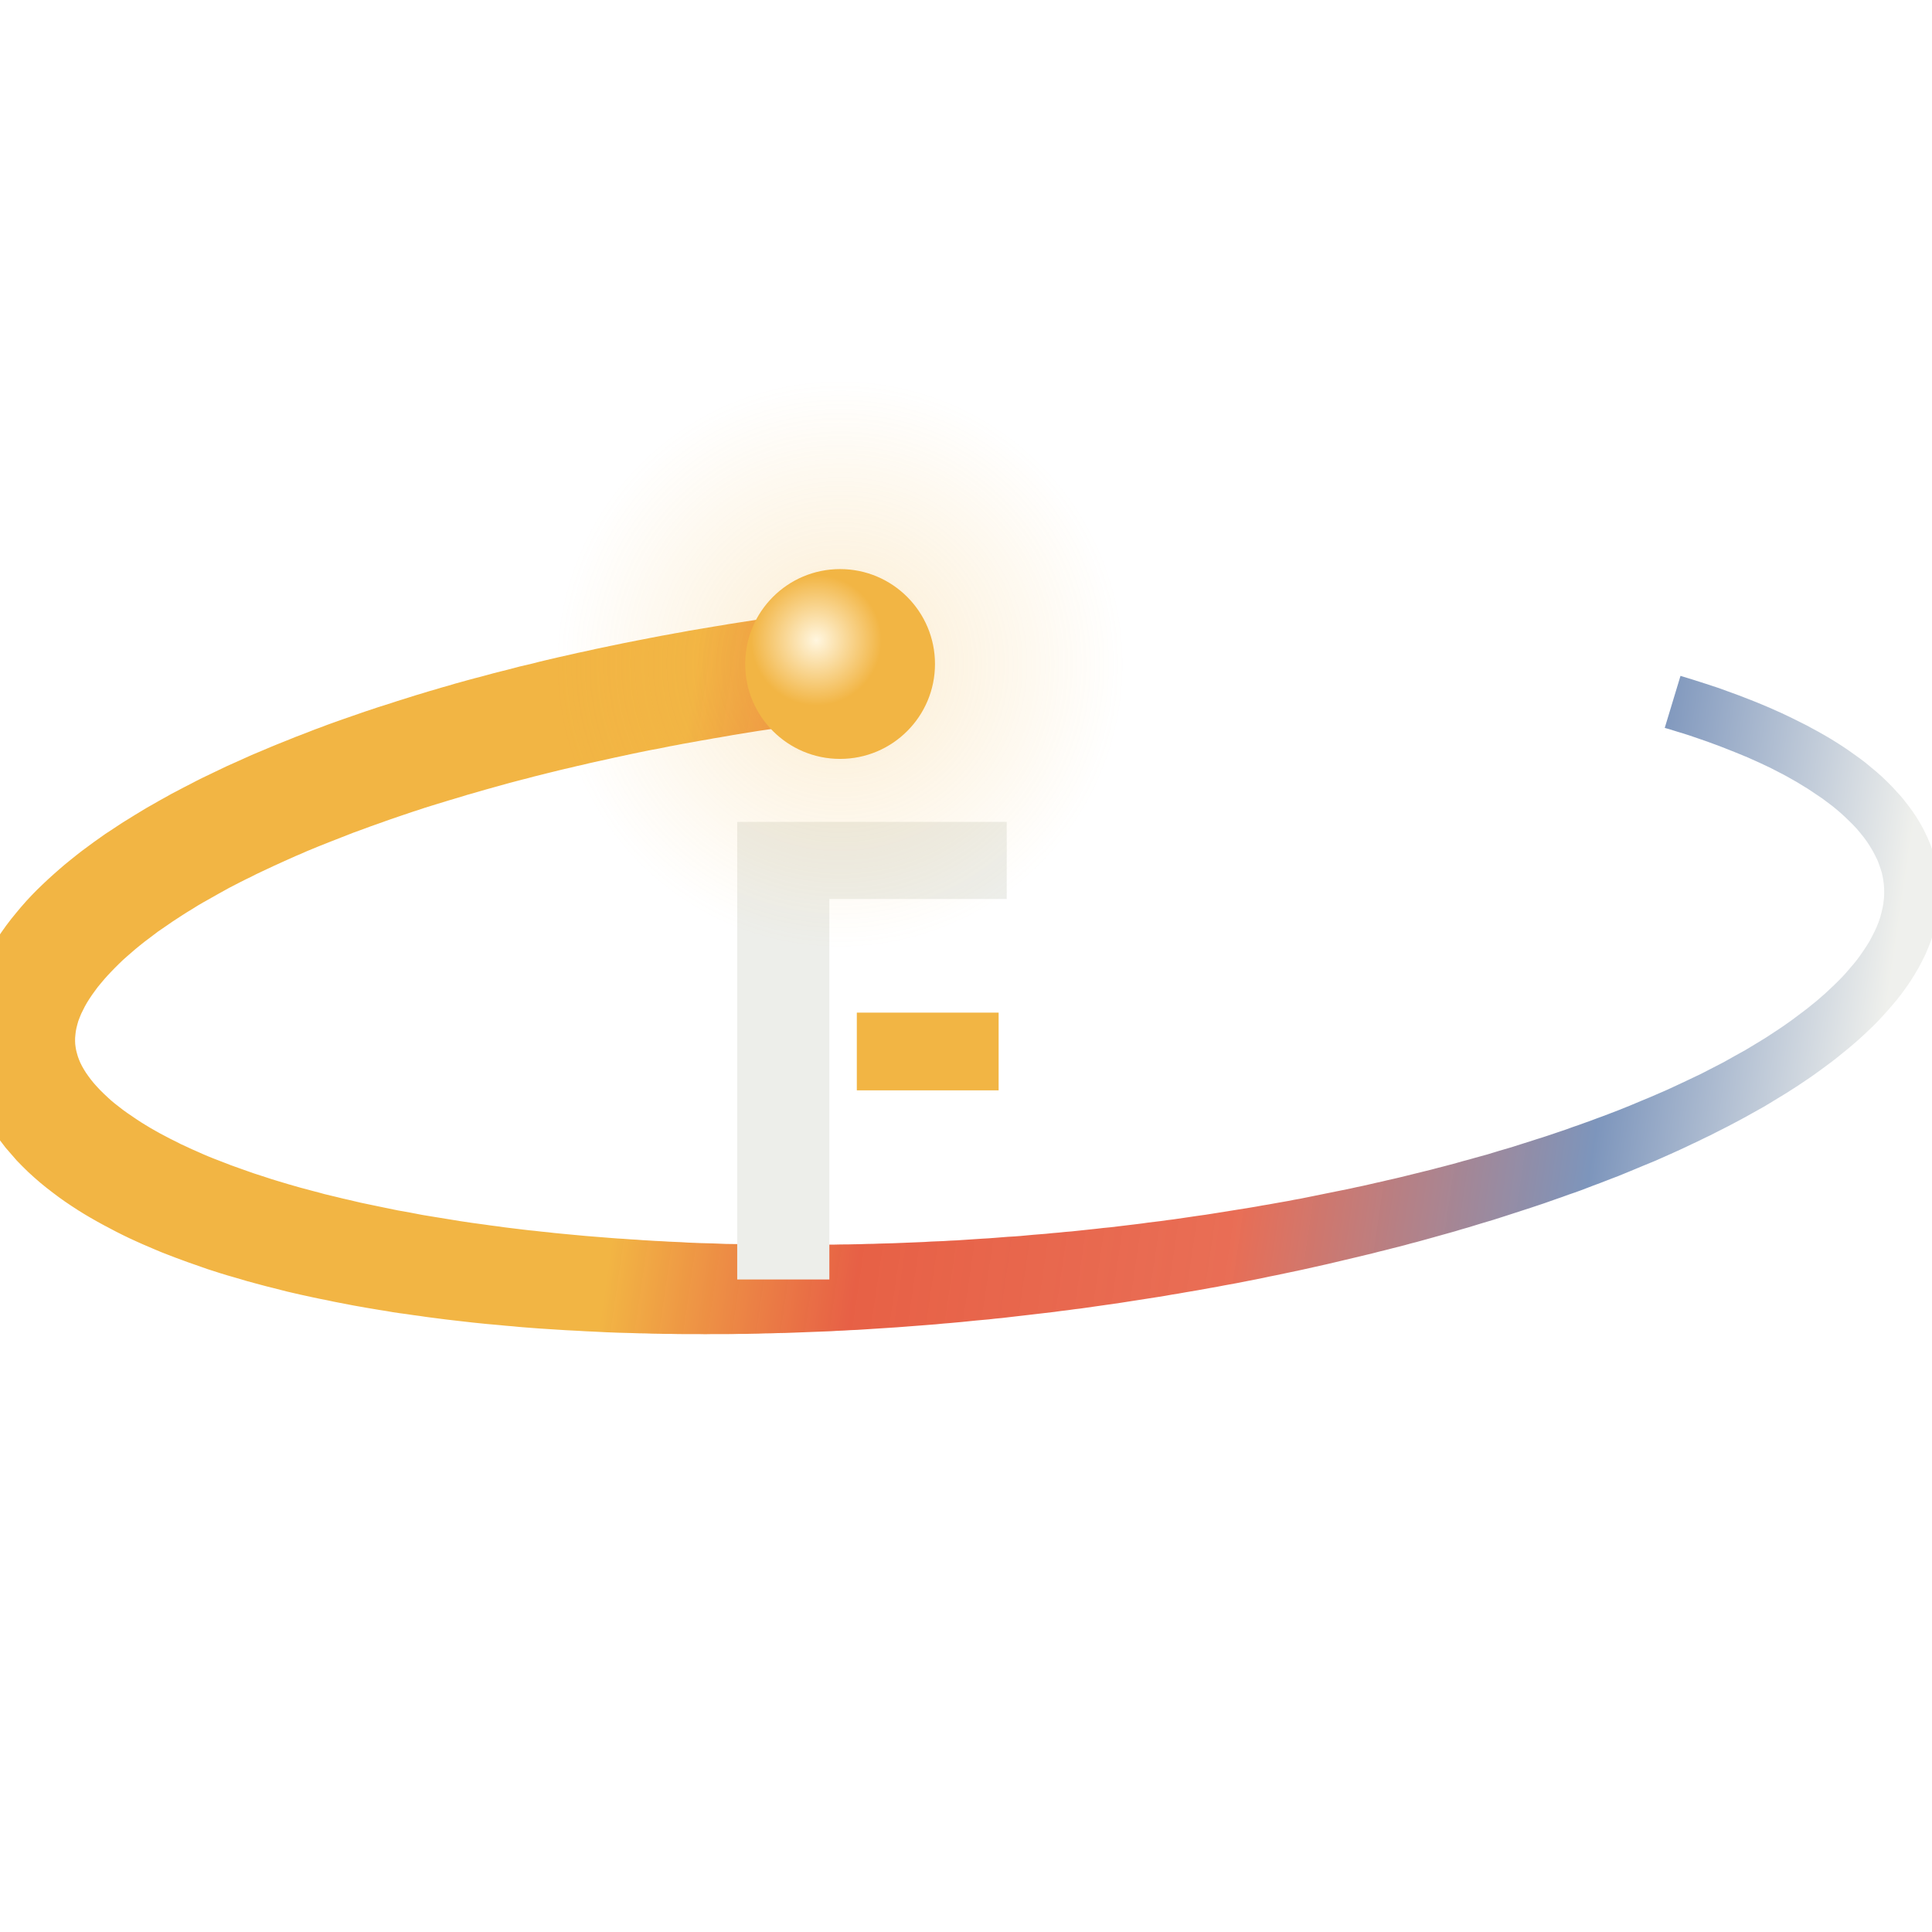
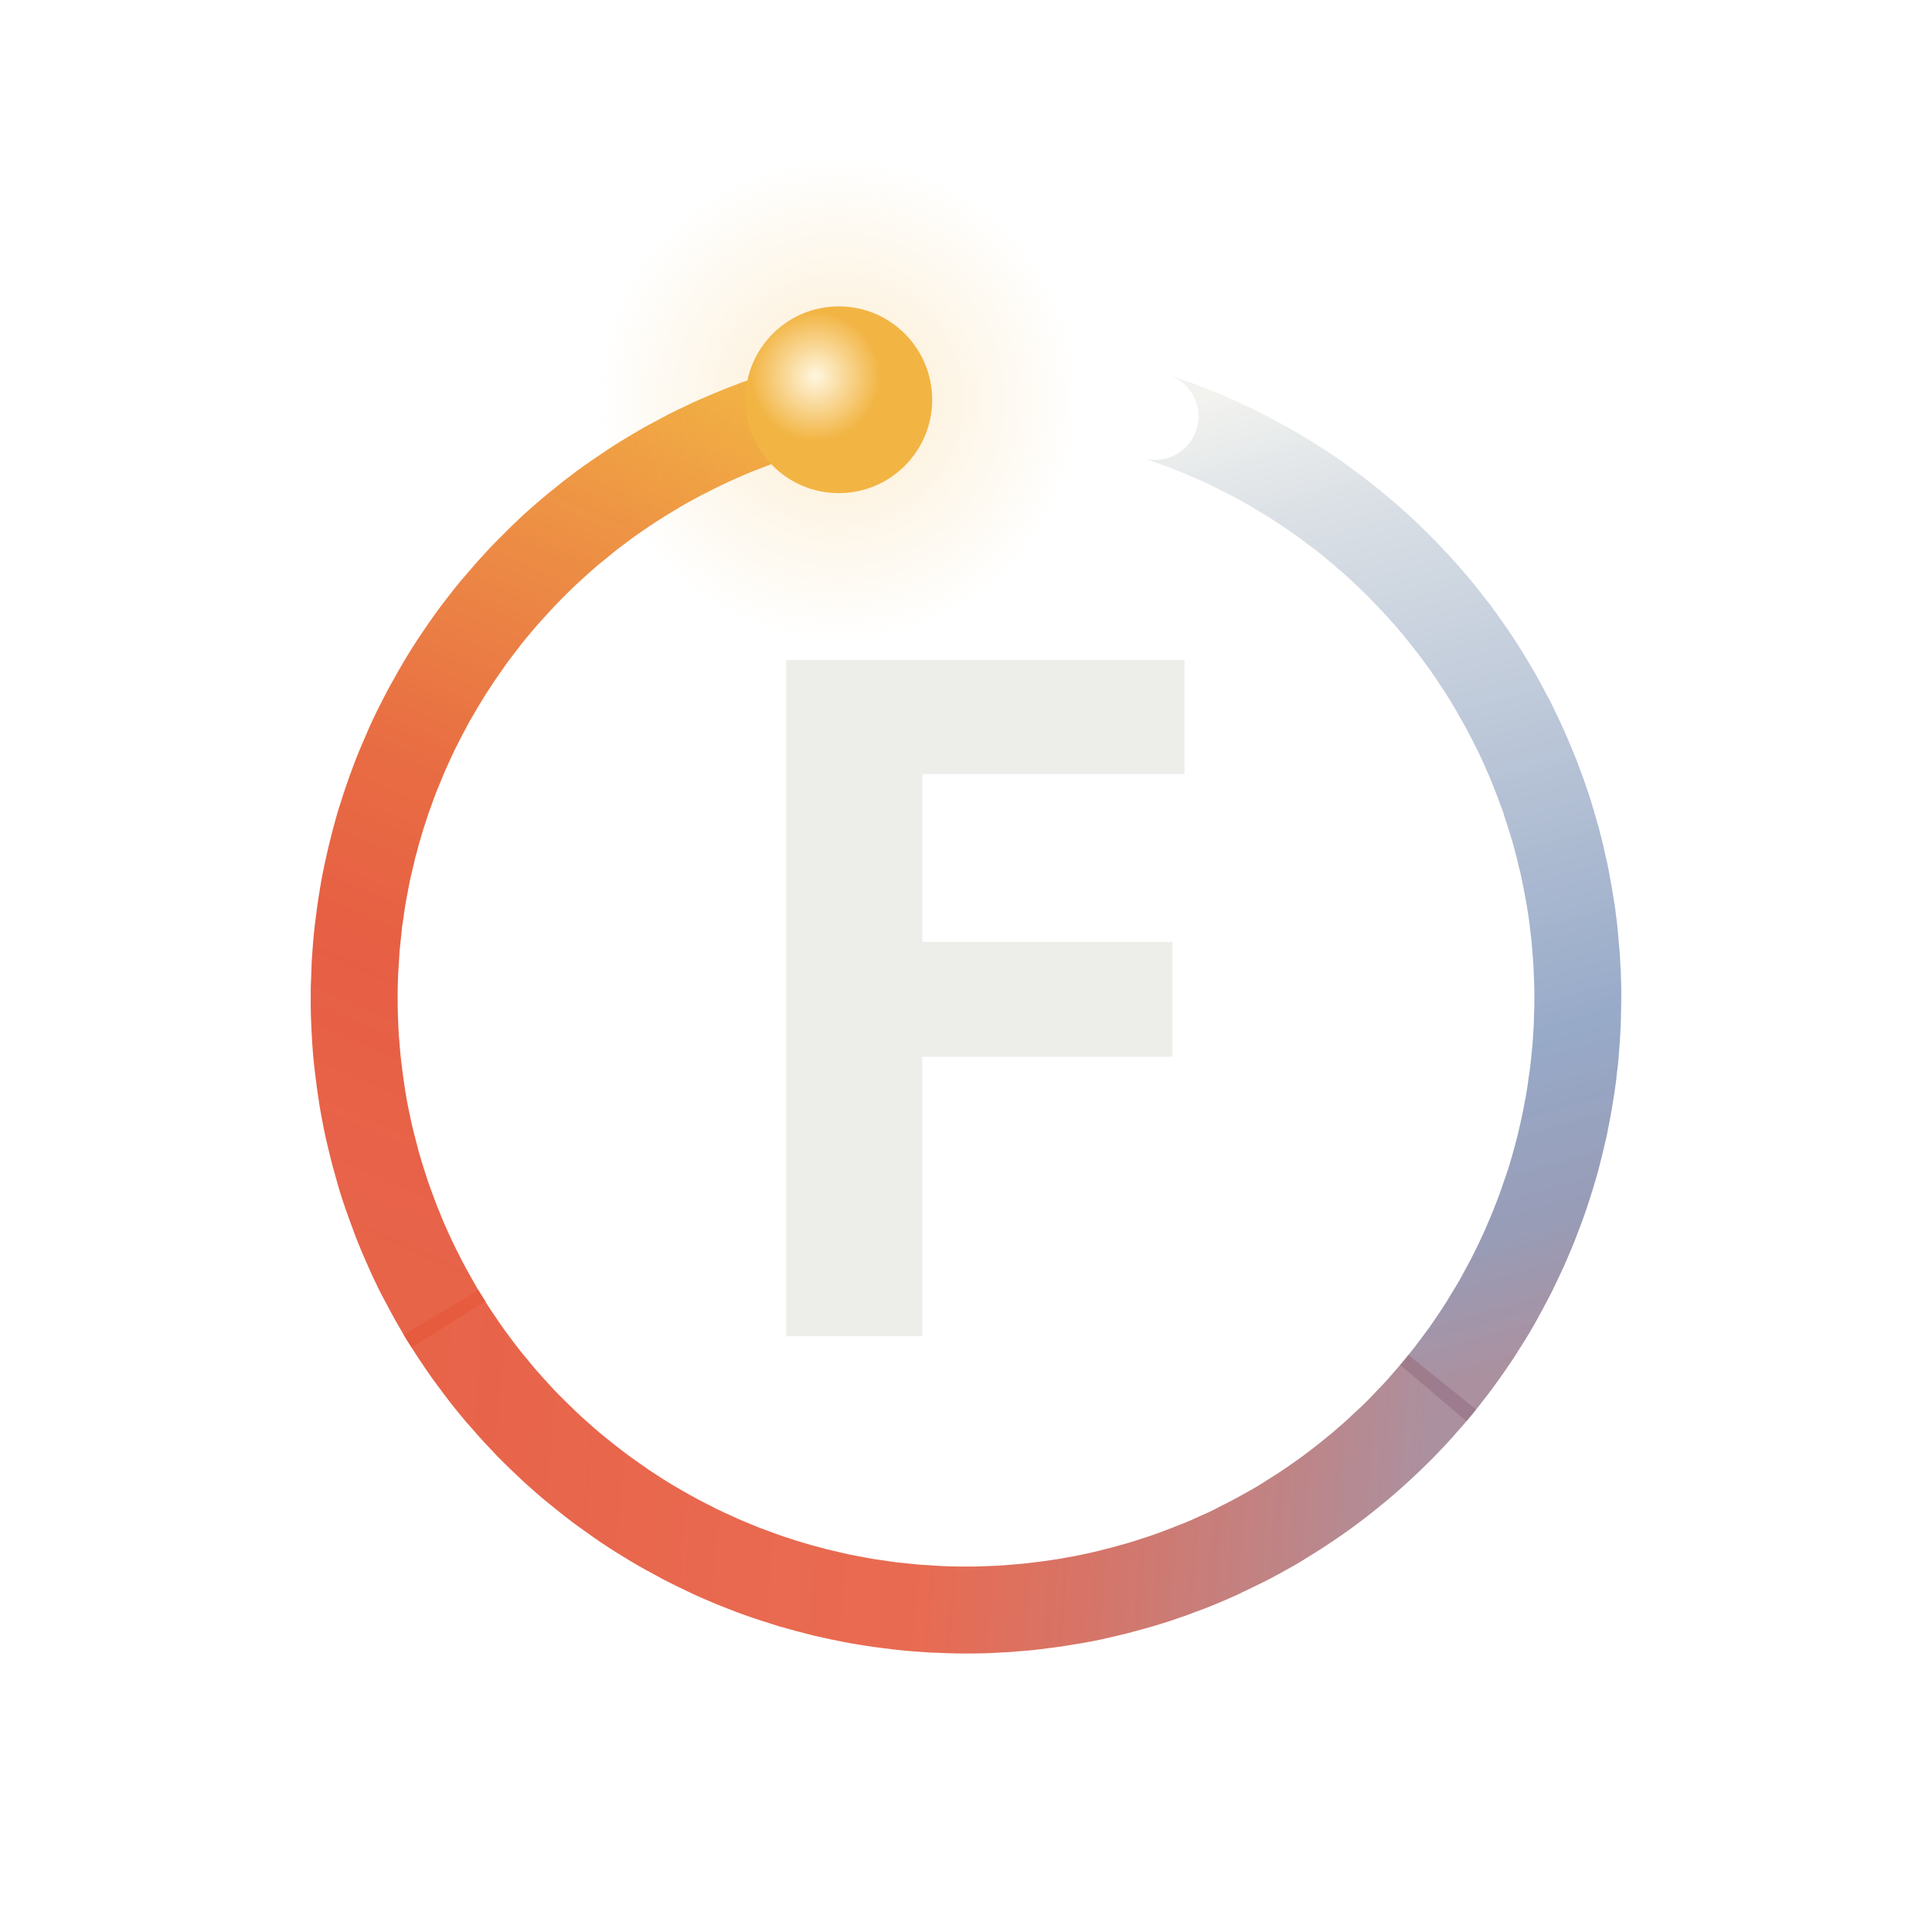
- <svg xmlns="http://www.w3.org/2000/svg" viewBox="3 3 114 114">
+ <svg xmlns="http://www.w3.org/2000/svg" viewBox="0 0 120 120">
  <defs>
-     <linearGradient id="ff-sp-dn-g" gradientUnits="userSpaceOnUse" x1="115.58" y1="54" x2="43.89" y2="43.48">
-       <stop offset="0" stop-color="#EDEEEA" stop-opacity="0.9" />
-       <stop offset="0.22" stop-color="#6E89B4" stop-opacity="0.9" />
-       <stop offset="0.5" stop-color="#E65A3E" stop-opacity="0.88" />
-       <stop offset="0.8" stop-color="#E65A3E" stop-opacity="0.96" />
-       <stop offset="1" stop-color="#F2B544" stop-opacity="1" />
+     <linearGradient id="ff-sp-dn-g0" gradientUnits="userSpaceOnUse" x1="71.74" y1="25.86" x2="89.02" y2="86.53">
+       <stop offset="0" stop-color="#EDEEEA" stop-opacity="0.75" />
+       <stop offset="0.13" stop-color="#D0D7DE" stop-opacity="0.76" />
+       <stop offset="0.31" stop-color="#B3C0D2" stop-opacity="0.76" />
+       <stop offset="0.5" stop-color="#97A9C5" stop-opacity="0.77" />
+       <stop offset="0.69" stop-color="#7A92B9" stop-opacity="0.78" />
+       <stop offset="0.87" stop-color="#7E83A4" stop-opacity="0.8" />
+       <stop offset="1" stop-color="#99788A" stop-opacity="0.82" />
    </linearGradient>
-     <radialGradient id="ff-sp-dn-h" cx="52.57" cy="42.18" r="16.8" gradientUnits="userSpaceOnUse">
+     <linearGradient id="ff-sp-dn-g1" gradientUnits="userSpaceOnUse" x1="89.02" y1="86.53" x2="27.39" y2="81.51">
+       <stop offset="0" stop-color="#99788A" stop-opacity="0.82" />
+       <stop offset="0.14" stop-color="#B46E70" stop-opacity="0.85" />
+       <stop offset="0.31" stop-color="#CE6356" stop-opacity="0.88" />
+       <stop offset="0.5" stop-color="#E65A3E" stop-opacity="0.9" />
+       <stop offset="0.69" stop-color="#E65A3E" stop-opacity="0.91" />
+       <stop offset="0.86" stop-color="#E65A3E" stop-opacity="0.93" />
+       <stop offset="1" stop-color="#E65A3E" stop-opacity="0.94" />
+     </linearGradient>
+     <linearGradient id="ff-sp-dn-g2" gradientUnits="userSpaceOnUse" x1="27.39" y1="81.51" x2="52.1" y2="24.83">
+       <stop offset="0" stop-color="#E65A3E" stop-opacity="0.94" />
+       <stop offset="0.14" stop-color="#E65A3E" stop-opacity="0.95" />
+       <stop offset="0.31" stop-color="#E65A3E" stop-opacity="0.97" />
+       <stop offset="0.5" stop-color="#E86A3F" stop-opacity="0.98" />
+       <stop offset="0.69" stop-color="#EB8341" stop-opacity="0.98" />
+       <stop offset="0.86" stop-color="#EF9C42" stop-opacity="0.99" />
+       <stop offset="1" stop-color="#F2B544" />
+     </linearGradient>
+     <radialGradient id="ff-sp-dn-h" cx="52.1" cy="24.83" r="15" gradientUnits="userSpaceOnUse">
      <stop offset="0" stop-color="#F2B544" stop-opacity="0.55" />
      <stop offset="0.35" stop-color="#F2B544" stop-opacity="0.16" />
      <stop offset="1" stop-color="#F2B544" stop-opacity="0" />
    </radialGradient>
-     <radialGradient id="ff-sp-dn-c" cx="51.17" cy="40.78" r="7" gradientUnits="userSpaceOnUse">
+     <radialGradient id="ff-sp-dn-c" cx="50.65" cy="23.38" r="7.25" gradientUnits="userSpaceOnUse">
      <stop offset="0" stop-color="#FFF6DF" />
      <stop offset="0.55" stop-color="#F2B544" />
      <stop offset="1" stop-color="#F2B544" />
    </radialGradient>
  </defs>
-   <path d="M101.23,45.95C101.35,45.98 101.72,46.09 101.96,46.17C102.2,46.24 102.43,46.31 102.67,46.39C102.9,46.47 103.14,46.55 103.37,46.63C103.6,46.71 103.84,46.79 104.07,46.88C104.3,46.96 104.53,47.05 104.76,47.14C104.99,47.23 105.22,47.32 105.44,47.41C105.67,47.5 105.9,47.6 106.12,47.69C106.35,47.79 106.57,47.89 106.79,47.99C107.01,48.09 107.23,48.2 107.45,48.3C107.66,48.41 107.88,48.52 108.09,48.63C108.31,48.74 108.52,48.86 108.73,48.98C108.93,49.09 109.14,49.21 109.34,49.34C109.55,49.46 109.75,49.59 109.94,49.72C110.14,49.85 110.33,49.98 110.52,50.11C110.71,50.25 110.9,50.39 111.08,50.53C111.26,50.67 111.44,50.82 111.61,50.97C111.78,51.12 111.94,51.27 112.1,51.43C112.26,51.58 112.41,51.74 112.56,51.9C112.7,52.07 112.84,52.23 112.97,52.4C113.1,52.57 113.22,52.74 113.33,52.92C113.44,53.09 113.54,53.27 113.63,53.45C113.73,53.63 113.81,53.81 113.87,53.99C113.94,54.17 114,54.36 114.05,54.54C114.09,54.73 114.13,54.91 114.15,55.1C114.17,55.29 114.18,55.47 114.18,55.66C114.18,55.85 114.17,56.04 114.14,56.23C114.12,56.42 114.08,56.61 114.03,56.8C113.99,56.99 113.93,57.19 113.86,57.38C113.79,57.57 113.71,57.76 113.62,57.95C113.53,58.13 113.43,58.32 113.33,58.51C113.22,58.69 113.11,58.88 112.98,59.06C112.86,59.24 112.73,59.42 112.6,59.6C112.46,59.78 112.32,59.95 112.17,60.12C112.02,60.3 111.87,60.47 111.71,60.64C111.55,60.8 111.39,60.97 111.22,61.13C111.05,61.29 110.88,61.45 110.71,61.61C110.53,61.77 110.35,61.92 110.17,62.08C109.99,62.23 109.8,62.38 109.61,62.53C109.43,62.67 109.23,62.82 109.04,62.96C108.85,63.11 108.65,63.25 108.45,63.39C108.26,63.53 108.06,63.66 107.85,63.8C107.65,63.93 107.45,64.06 107.24,64.2C107.04,64.33 106.83,64.45 106.62,64.58C106.41,64.71 106.2,64.83 105.99,64.96C105.77,65.08 105.56,65.2 105.34,65.32C105.13,65.44 104.91,65.56 104.7,65.68C104.48,65.79 104.26,65.91 104.04,66.02C103.82,66.13 103.6,66.25 103.38,66.36C103.15,66.47 102.93,66.57 102.71,66.68C102.48,66.79 102.26,66.89 102.03,67C101.81,67.1 101.58,67.21 101.36,67.31C101.13,67.41 100.9,67.51 100.67,67.61C100.44,67.71 100.21,67.81 99.98,67.9C99.75,68 99.52,68.09 99.29,68.19C99.06,68.28 98.83,68.38 98.6,68.47C98.36,68.56 98.13,68.65 97.9,68.74C97.66,68.83 97.43,68.92 97.2,69C96.96,69.09 96.73,69.18 96.49,69.26C96.25,69.35 96.02,69.43 95.78,69.51C95.55,69.6 95.31,69.68 95.07,69.76C94.83,69.84 94.6,69.92 94.36,70C94.12,70.08 93.88,70.16 93.64,70.23C93.4,70.31 93.16,70.39 92.92,70.46C92.68,70.54 92.44,70.61 92.2,70.69C91.96,70.76 91.72,70.83 91.48,70.9C91.24,70.97 91,71.05 90.76,71.12C90.52,71.19 90.27,71.25 90.03,71.32C89.79,71.39 89.55,71.46 89.3,71.52C89.06,71.59 88.82,71.66 88.58,71.72C88.33,71.79 88.09,71.85 87.85,71.91C87.6,71.98 87.36,72.04 87.11,72.1C86.87,72.16 86.62,72.22 86.38,72.28C86.14,72.34 85.89,72.4 85.65,72.46C85.4,72.52 85.15,72.58 84.91,72.63C84.66,72.69 84.42,72.75 84.17,72.8C83.93,72.86 83.68,72.91 83.43,72.97C83.19,73.02 82.94,73.07 82.69,73.13C82.45,73.18 82.2,73.23 81.95,73.28C81.71,73.33 81.46,73.38 81.21,73.43C80.97,73.48 80.72,73.53 80.47,73.58C80.22,73.63 79.97,73.68 79.73,73.73C79.48,73.77 79.23,73.82 78.98,73.87C78.73,73.91 78.49,73.96 78.24,74C77.99,74.05 77.74,74.09 77.49,74.13C77.24,74.18 76.99,74.22 76.75,74.26C76.5,74.3 76.25,74.34 76,74.38C75.75,74.42 75.5,74.46 75.25,74.5C75,74.54 74.75,74.58 74.5,74.62C74.25,74.66 74,74.7 73.75,74.73C73.5,74.77 73.25,74.8 73,74.84C72.75,74.88 72.5,74.91 72.25,74.95C72,74.98 71.75,75.01 71.5,75.05C71.25,75.08 71,75.11 70.75,75.14C70.5,75.18 70.25,75.21 70,75.24C69.75,75.27 69.5,75.3 69.25,75.33C69,75.36 68.75,75.39 68.5,75.42C68.24,75.44 67.99,75.47 67.74,75.5C67.49,75.53 67.24,75.55 66.99,75.58C66.74,75.61 66.49,75.63 66.24,75.66C65.98,75.68 65.73,75.7 65.48,75.73C65.23,75.75 64.98,75.77 64.73,75.8C64.48,75.82 64.22,75.84 63.97,75.86C63.72,75.88 63.47,75.91 63.22,75.93C62.97,75.95 62.71,75.97 62.46,75.98C62.21,76 61.96,76.02 61.71,76.04C61.46,76.06 61.2,76.08 60.95,76.09C60.7,76.11 60.45,76.12 60.2,76.14C59.94,76.16 59.69,76.17 59.44,76.19C59.19,76.2 58.94,76.21 58.69,76.23C58.43,76.24 58.18,76.25 57.93,76.26C57.68,76.28 57.43,76.29 57.17,76.3C56.92,76.31 56.67,76.32 56.42,76.33C56.16,76.34 55.91,76.35 55.66,76.36C55.41,76.37 55.16,76.37 54.9,76.38C54.65,76.39 54.4,76.4 54.15,76.4C53.9,76.41 53.64,76.42 53.39,76.42C53.14,76.43 52.89,76.43 52.64,76.43C52.38,76.44 52.13,76.44 51.88,76.44C51.63,76.45 51.38,76.45 51.12,76.45C50.87,76.45 50.62,76.45 50.37,76.45C50.12,76.45 49.87,76.45 49.61,76.45C49.36,76.45 49.11,76.45 48.86,76.45C48.61,76.45 48.35,76.44 48.1,76.44C47.85,76.44 47.6,76.43 47.35,76.43C47.1,76.42 46.85,76.42 46.59,76.41C46.34,76.41 46.09,76.4 45.84,76.4C45.59,76.39 45.34,76.38 45.09,76.37C44.83,76.36 44.58,76.36 44.33,76.35C44.08,76.34 43.83,76.33 43.58,76.32C43.33,76.3 43.08,76.29 42.83,76.28C42.57,76.27 42.32,76.26 42.07,76.24C41.82,76.23 41.57,76.22 41.32,76.2C41.07,76.19 40.82,76.17 40.57,76.15C40.32,76.14 40.07,76.12 39.82,76.1C39.57,76.09 39.32,76.07 39.07,76.05C38.82,76.03 38.57,76.01 38.32,75.99C38.07,75.97 37.82,75.95 37.57,75.93C37.32,75.91 37.07,75.88 36.82,75.86C36.57,75.84 36.32,75.81 36.08,75.79C35.83,75.77 35.58,75.74 35.33,75.71C35.08,75.69 34.83,75.66 34.58,75.63C34.34,75.61 34.09,75.58 33.84,75.55C33.59,75.52 33.34,75.49 33.1,75.46C32.85,75.43 32.6,75.4 32.35,75.36C32.11,75.33 31.86,75.3 31.61,75.26C31.37,75.23 31.12,75.19 30.87,75.16C30.63,75.12 30.38,75.09 30.13,75.05C29.89,75.01 29.64,74.97 29.4,74.93C29.15,74.89 28.91,74.85 28.66,74.81C28.42,74.77 28.17,74.73 27.93,74.69C27.69,74.64 27.44,74.6 27.2,74.55C26.96,74.51 26.71,74.46 26.47,74.42C26.23,74.37 25.98,74.32 25.74,74.27C25.5,74.22 25.26,74.17 25.02,74.12C24.78,74.07 24.54,74.02 24.3,73.97C24.06,73.91 23.82,73.86 23.58,73.8C23.34,73.75 23.1,73.69 22.86,73.63C22.62,73.57 22.38,73.52 22.15,73.46C21.91,73.39 21.67,73.33 21.44,73.27C21.2,73.21 20.97,73.14 20.73,73.08C20.5,73.01 20.26,72.95 20.03,72.88C19.8,72.81 19.57,72.74 19.33,72.67C19.1,72.6 18.87,72.53 18.64,72.45C18.41,72.38 18.19,72.3 17.96,72.23C17.73,72.15 17.5,72.07 17.28,71.99C17.05,71.91 16.83,71.83 16.61,71.75C16.38,71.66 16.16,71.58 15.94,71.49C15.72,71.41 15.5,71.32 15.28,71.23C15.07,71.14 14.85,71.05 14.64,70.95C14.42,70.86 14.21,70.76 14,70.66C13.79,70.57 13.58,70.47 13.38,70.36C13.17,70.26 12.97,70.16 12.77,70.05C12.57,69.95 12.37,69.84 12.18,69.73C11.98,69.62 11.79,69.51 11.6,69.39C11.41,69.28 11.23,69.16 11.05,69.04C10.87,68.92 10.69,68.8 10.52,68.68C10.34,68.56 10.18,68.43 10.01,68.3C9.85,68.18 9.69,68.05 9.54,67.92C9.39,67.79 9.25,67.65 9.11,67.52C8.97,67.39 8.84,67.25 8.72,67.12C8.59,66.98 8.48,66.85 8.37,66.71C8.27,66.58 8.17,66.44 8.08,66.31C7.99,66.17 7.91,66.04 7.84,65.91C7.77,65.78 7.71,65.65 7.66,65.52C7.61,65.4 7.57,65.27 7.54,65.15C7.5,65.03 7.48,64.91 7.46,64.78C7.44,64.66 7.43,64.54 7.43,64.42C7.43,64.3 7.43,64.18 7.45,64.05C7.46,63.92 7.48,63.79 7.51,63.66C7.54,63.53 7.58,63.39 7.62,63.25C7.67,63.11 7.73,62.97 7.79,62.82C7.86,62.68 7.93,62.53 8.01,62.38C8.09,62.23 8.18,62.08 8.28,61.93C8.38,61.77 8.49,61.62 8.6,61.47C8.71,61.31 8.83,61.16 8.96,61.01C9.09,60.85 9.22,60.7 9.36,60.55C9.5,60.4 9.64,60.25 9.79,60.1C9.94,59.95 10.09,59.8 10.25,59.65C10.41,59.51 10.57,59.36 10.74,59.22C10.9,59.08 11.07,58.93 11.25,58.79C11.42,58.65 11.6,58.51 11.78,58.38C11.96,58.24 12.14,58.11 12.32,57.97C12.51,57.84 12.7,57.71 12.89,57.58C13.08,57.44 13.27,57.32 13.47,57.19C13.66,57.06 13.86,56.94 14.06,56.81C14.26,56.69 14.46,56.57 14.66,56.44C14.86,56.32 15.07,56.2 15.27,56.09C15.48,55.97 15.69,55.85 15.89,55.74C16.1,55.62 16.31,55.51 16.52,55.39C16.74,55.28 16.95,55.17 17.16,55.06C17.38,54.95 17.59,54.84 17.81,54.74C18.02,54.63 18.24,54.52 18.46,54.42C18.68,54.32 18.9,54.21 19.12,54.11C19.34,54.01 19.56,53.91 19.78,53.81C20,53.71 20.22,53.61 20.45,53.51C20.67,53.42 20.9,53.32 21.12,53.22C21.35,53.13 21.57,53.03 21.8,52.94C22.03,52.85 22.25,52.76 22.48,52.67C22.71,52.58 22.94,52.49 23.17,52.4C23.4,52.31 23.63,52.22 23.86,52.13C24.09,52.05 24.32,51.96 24.55,51.88C24.78,51.79 25.01,51.71 25.24,51.63C25.48,51.54 25.71,51.46 25.94,51.38C26.18,51.3 26.41,51.22 26.64,51.14C26.88,51.06 27.11,50.98 27.35,50.9C27.58,50.83 27.82,50.75 28.05,50.67C28.29,50.6 28.53,50.52 28.76,50.45C29,50.38 29.24,50.3 29.48,50.23C29.71,50.16 29.95,50.09 30.19,50.02C30.43,49.94 30.67,49.87 30.9,49.81C31.14,49.74 31.38,49.67 31.62,49.6C31.86,49.53 32.1,49.47 32.34,49.4C32.58,49.33 32.82,49.27 33.06,49.2C33.3,49.14 33.54,49.07 33.78,49.01C34.02,48.95 34.27,48.89 34.51,48.82C34.75,48.76 34.99,48.7 35.23,48.64C35.48,48.58 35.72,48.52 35.96,48.46C36.2,48.4 36.45,48.34 36.69,48.29C36.93,48.23 37.17,48.17 37.42,48.12C37.66,48.06 37.91,48 38.15,47.95C38.39,47.9 38.64,47.84 38.88,47.79C39.13,47.73 39.37,47.68 39.61,47.63C39.86,47.58 40.1,47.52 40.35,47.47C40.59,47.42 40.84,47.37 41.08,47.32C41.33,47.27 41.57,47.22 41.82,47.18C42.07,47.13 42.31,47.08 42.56,47.03C42.8,46.99 43.05,46.94 43.3,46.89C43.54,46.85 43.79,46.8 44.04,46.76C44.28,46.71 44.53,46.67 44.78,46.63C45.02,46.58 45.27,46.54 45.52,46.5C45.76,46.46 46.01,46.41 46.26,46.37C46.5,46.33 46.75,46.29 47,46.25C47.25,46.21 47.49,46.17 47.74,46.13C47.99,46.09 48.24,46.06 48.49,46.02C48.73,45.98 48.98,45.94 49.23,45.91C49.48,45.87 49.73,45.84 49.98,45.8C50.22,45.77 50.47,45.73 50.72,45.7C50.97,45.66 51.22,45.63 51.47,45.6C51.72,45.56 51.96,45.53 52.21,45.5C52.46,45.47 52.84,45.42 52.97,45.41L52.16,38.96C52.03,38.97 51.65,39.02 51.39,39.05C51.14,39.09 50.88,39.12 50.62,39.15C50.36,39.19 50.1,39.22 49.84,39.26C49.58,39.29 49.32,39.33 49.06,39.37C48.81,39.4 48.55,39.44 48.29,39.48C48.03,39.51 47.77,39.55 47.52,39.59C47.26,39.63 47,39.67 46.74,39.71C46.48,39.75 46.22,39.79 45.97,39.83C45.71,39.88 45.45,39.92 45.19,39.96C44.94,40 44.68,40.05 44.42,40.09C44.16,40.13 43.91,40.18 43.65,40.22C43.39,40.27 43.13,40.32 42.88,40.36C42.62,40.41 42.36,40.46 42.11,40.5C41.85,40.55 41.59,40.6 41.33,40.65C41.08,40.7 40.82,40.75 40.56,40.8C40.31,40.85 40.05,40.9 39.8,40.95C39.54,41 39.28,41.06 39.03,41.11C38.77,41.16 38.51,41.22 38.26,41.27C38,41.33 37.75,41.38 37.49,41.44C37.23,41.49 36.98,41.55 36.72,41.61C36.47,41.67 36.21,41.72 35.96,41.78C35.7,41.84 35.45,41.9 35.19,41.96C34.94,42.02 34.68,42.08 34.43,42.15C34.17,42.21 33.92,42.27 33.66,42.33C33.41,42.4 33.15,42.46 32.9,42.53C32.64,42.59 32.39,42.66 32.14,42.72C31.88,42.79 31.63,42.86 31.37,42.93C31.12,42.99 30.87,43.06 30.61,43.13C30.36,43.2 30.11,43.27 29.85,43.34C29.6,43.42 29.35,43.49 29.09,43.56C28.84,43.64 28.59,43.71 28.34,43.78C28.08,43.86 27.83,43.94 27.58,44.01C27.33,44.09 27.07,44.17 26.82,44.25C26.57,44.33 26.32,44.4 26.07,44.49C25.82,44.57 25.57,44.65 25.31,44.73C25.06,44.81 24.81,44.9 24.56,44.98C24.31,45.07 24.06,45.15 23.81,45.24C23.56,45.33 23.31,45.41 23.06,45.5C22.81,45.59 22.56,45.68 22.31,45.77C22.06,45.87 21.81,45.96 21.56,46.05C21.32,46.15 21.07,46.24 20.82,46.34C20.57,46.43 20.32,46.53 20.08,46.63C19.83,46.73 19.58,46.83 19.33,46.93C19.09,47.03 18.84,47.13 18.59,47.24C18.35,47.34 18.1,47.45 17.85,47.55C17.61,47.66 17.36,47.77 17.12,47.88C16.87,47.99 16.63,48.1 16.38,48.21C16.14,48.33 15.9,48.44 15.65,48.56C15.41,48.67 15.17,48.79 14.92,48.91C14.68,49.03 14.44,49.15 14.2,49.28C13.96,49.4 13.71,49.53 13.47,49.66C13.23,49.78 12.99,49.91 12.75,50.05C12.51,50.18 12.28,50.31 12.04,50.45C11.8,50.58 11.56,50.72 11.32,50.87C11.09,51.01 10.85,51.15 10.62,51.3C10.38,51.44 10.15,51.59 9.91,51.75C9.68,51.9 9.45,52.06 9.21,52.21C8.98,52.37 8.75,52.54 8.52,52.7C8.29,52.87 8.06,53.04 7.83,53.21C7.61,53.38 7.38,53.56 7.16,53.74C6.93,53.92 6.71,54.11 6.49,54.3C6.27,54.49 6.05,54.69 5.83,54.89C5.61,55.09 5.4,55.3 5.18,55.51C4.97,55.72 4.76,55.94 4.55,56.17C4.35,56.4 4.14,56.63 3.95,56.87C3.75,57.11 3.55,57.36 3.36,57.62C3.17,57.88 2.98,58.15 2.81,58.43C2.63,58.7 2.46,58.99 2.3,59.29C2.13,59.59 1.98,59.9 1.84,60.23C1.7,60.55 1.57,60.88 1.46,61.23C1.34,61.58 1.24,61.94 1.17,62.3C1.09,62.67 1.03,63.05 0.99,63.43C0.96,63.81 0.94,64.21 0.95,64.59C0.96,64.98 1,65.38 1.06,65.76C1.12,66.14 1.2,66.53 1.31,66.89C1.41,67.26 1.54,67.62 1.68,67.97C1.83,68.32 1.99,68.65 2.16,68.97C2.33,69.29 2.52,69.59 2.72,69.88C2.91,70.18 3.12,70.45 3.33,70.72C3.55,70.98 3.77,71.23 3.99,71.48C4.22,71.72 4.45,71.95 4.68,72.17C4.91,72.39 5.15,72.59 5.39,72.8C5.63,73 5.87,73.19 6.11,73.37C6.36,73.56 6.6,73.74 6.85,73.91C7.1,74.08 7.34,74.24 7.59,74.4C7.84,74.56 8.09,74.71 8.35,74.86C8.6,75 8.85,75.15 9.1,75.28C9.36,75.42 9.61,75.55 9.86,75.68C10.12,75.81 10.37,75.94 10.63,76.06C10.88,76.18 11.14,76.29 11.4,76.41C11.65,76.52 11.91,76.63 12.17,76.74C12.42,76.85 12.68,76.95 12.94,77.05C13.2,77.15 13.45,77.25 13.71,77.34C13.97,77.44 14.23,77.53 14.49,77.62C14.75,77.71 15,77.8 15.26,77.89C15.52,77.97 15.78,78.06 16.04,78.14C16.3,78.22 16.56,78.3 16.82,78.37C17.08,78.45 17.34,78.52 17.6,78.6C17.86,78.67 18.12,78.74 18.38,78.81C18.64,78.88 18.9,78.95 19.16,79.01C19.42,79.08 19.68,79.14 19.94,79.21C20.2,79.27 20.46,79.33 20.72,79.39C20.98,79.45 21.24,79.5 21.5,79.56C21.77,79.62 22.03,79.67 22.29,79.72C22.55,79.78 22.81,79.83 23.07,79.88C23.33,79.93 23.59,79.98 23.85,80.03C24.11,80.08 24.38,80.12 24.64,80.17C24.9,80.21 25.16,80.26 25.42,80.3C25.68,80.34 25.94,80.38 26.2,80.43C26.47,80.47 26.73,80.51 26.99,80.54C27.25,80.58 27.51,80.62 27.77,80.65C28.03,80.69 28.29,80.73 28.56,80.76C28.82,80.79 29.08,80.83 29.34,80.86C29.6,80.89 29.86,80.92 30.12,80.95C30.39,80.98 30.65,81.01 30.91,81.04C31.17,81.07 31.43,81.09 31.69,81.12C31.95,81.14 32.22,81.17 32.48,81.19C32.74,81.22 33,81.24 33.26,81.26C33.52,81.29 33.78,81.31 34.04,81.33C34.31,81.35 34.57,81.37 34.83,81.39C35.09,81.41 35.35,81.42 35.61,81.44C35.87,81.46 36.14,81.47 36.4,81.49C36.66,81.5 36.92,81.52 37.18,81.53C37.44,81.55 37.7,81.56 37.96,81.57C38.22,81.58 38.49,81.6 38.75,81.61C39.01,81.62 39.27,81.63 39.53,81.64C39.79,81.65 40.05,81.65 40.31,81.66C40.57,81.67 40.83,81.68 41.1,81.68C41.36,81.69 41.62,81.7 41.88,81.7C42.14,81.71 42.4,81.71 42.66,81.71C42.92,81.72 43.18,81.72 43.44,81.72C43.7,81.72 43.96,81.72 44.22,81.72C44.49,81.73 44.75,81.73 45.01,81.72C45.27,81.72 45.53,81.72 45.79,81.72C46.05,81.72 46.31,81.72 46.57,81.71C46.83,81.71 47.09,81.71 47.35,81.7C47.61,81.7 47.87,81.69 48.13,81.68C48.39,81.68 48.65,81.67 48.91,81.66C49.17,81.66 49.43,81.65 49.69,81.64C49.95,81.63 50.21,81.62 50.47,81.61C50.73,81.6 50.99,81.59 51.25,81.58C51.51,81.57 51.77,81.56 52.03,81.55C52.29,81.53 52.55,81.52 52.81,81.51C53.07,81.49 53.33,81.48 53.59,81.47C53.85,81.45 54.11,81.44 54.37,81.42C54.63,81.4 54.89,81.39 55.14,81.37C55.4,81.35 55.66,81.34 55.92,81.32C56.18,81.3 56.44,81.28 56.7,81.26C56.96,81.24 57.22,81.22 57.48,81.2C57.74,81.18 57.99,81.16 58.25,81.14C58.51,81.11 58.77,81.09 59.03,81.07C59.29,81.05 59.55,81.02 59.8,81C60.06,80.97 60.32,80.95 60.58,80.92C60.84,80.9 61.1,80.87 61.36,80.85C61.61,80.82 61.87,80.79 62.13,80.77C62.39,80.74 62.65,80.71 62.9,80.68C63.16,80.65 63.42,80.62 63.68,80.59C63.94,80.56 64.19,80.53 64.45,80.5C64.71,80.47 64.97,80.44 65.22,80.41C65.48,80.37 65.74,80.34 66,80.31C66.25,80.27 66.51,80.24 66.77,80.21C67.02,80.17 67.28,80.14 67.54,80.1C67.8,80.06 68.05,80.03 68.31,79.99C68.57,79.95 68.82,79.92 69.08,79.88C69.34,79.84 69.59,79.8 69.85,79.76C70.11,79.72 70.36,79.68 70.62,79.64C70.87,79.6 71.13,79.56 71.39,79.52C71.64,79.48 71.9,79.44 72.15,79.39C72.41,79.35 72.67,79.31 72.92,79.26C73.18,79.22 73.43,79.17 73.69,79.13C73.94,79.08 74.2,79.04 74.46,78.99C74.71,78.95 74.97,78.9 75.22,78.85C75.48,78.8 75.73,78.76 75.99,78.71C76.24,78.66 76.5,78.61 76.75,78.56C77,78.51 77.26,78.46 77.51,78.41C77.77,78.35 78.02,78.3 78.28,78.25C78.53,78.2 78.78,78.14 79.04,78.09C79.29,78.04 79.55,77.98 79.8,77.93C80.05,77.87 80.31,77.82 80.56,77.76C80.81,77.7 81.07,77.65 81.32,77.59C81.57,77.53 81.83,77.47 82.08,77.41C82.33,77.35 82.58,77.29 82.84,77.23C83.09,77.17 83.34,77.11 83.59,77.05C83.85,76.99 84.1,76.93 84.35,76.86C84.6,76.8 84.85,76.74 85.11,76.67C85.36,76.61 85.61,76.54 85.86,76.48C86.11,76.41 86.36,76.34 86.61,76.28C86.87,76.21 87.12,76.14 87.37,76.07C87.62,76 87.87,75.93 88.12,75.86C88.37,75.79 88.62,75.72 88.87,75.65C89.12,75.57 89.37,75.5 89.62,75.43C89.87,75.35 90.12,75.28 90.37,75.2C90.62,75.13 90.86,75.05 91.11,74.98C91.36,74.9 91.61,74.82 91.86,74.74C92.11,74.66 92.35,74.58 92.6,74.5C92.85,74.42 93.1,74.34 93.34,74.26C93.59,74.18 93.84,74.09 94.09,74.01C94.33,73.93 94.58,73.84 94.83,73.75C95.07,73.67 95.32,73.58 95.56,73.49C95.81,73.41 96.05,73.32 96.3,73.23C96.54,73.14 96.79,73.04 97.03,72.95C97.28,72.86 97.52,72.77 97.77,72.67C98.01,72.58 98.25,72.48 98.5,72.39C98.74,72.29 98.98,72.19 99.23,72.09C99.47,71.99 99.71,71.89 99.95,71.79C100.19,71.69 100.43,71.59 100.68,71.49C100.92,71.38 101.16,71.28 101.4,71.17C101.64,71.06 101.88,70.96 102.11,70.85C102.35,70.74 102.59,70.63 102.83,70.51C103.07,70.4 103.31,70.29 103.54,70.17C103.78,70.06 104.02,69.94 104.25,69.82C104.49,69.7 104.72,69.58 104.96,69.46C105.19,69.34 105.42,69.22 105.66,69.09C105.89,68.97 106.12,68.84 106.35,68.71C106.59,68.58 106.82,68.45 107.05,68.32C107.28,68.18 107.51,68.05 107.73,67.91C107.96,67.77 108.19,67.63 108.42,67.49C108.64,67.35 108.87,67.2 109.09,67.06C109.32,66.91 109.54,66.76 109.76,66.61C109.98,66.46 110.2,66.3 110.42,66.14C110.64,65.98 110.86,65.82 111.07,65.66C111.29,65.49 111.5,65.33 111.71,65.15C111.92,64.98 112.14,64.81 112.34,64.63C112.55,64.45 112.76,64.27 112.96,64.08C113.16,63.89 113.36,63.7 113.56,63.51C113.76,63.31 113.95,63.11 114.14,62.9C114.33,62.69 114.52,62.48 114.7,62.26C114.89,62.05 115.06,61.82 115.24,61.59C115.41,61.36 115.58,61.12 115.74,60.88C115.9,60.63 116.05,60.38 116.2,60.12C116.34,59.86 116.48,59.59 116.61,59.32C116.73,59.04 116.85,58.76 116.95,58.47C117.05,58.17 117.14,57.87 117.21,57.57C117.29,57.26 117.34,56.95 117.38,56.63C117.42,56.31 117.44,55.99 117.44,55.67C117.44,55.35 117.42,55.02 117.38,54.7C117.34,54.38 117.28,54.06 117.2,53.75C117.12,53.44 117.02,53.13 116.91,52.84C116.79,52.54 116.66,52.25 116.52,51.98C116.38,51.7 116.22,51.43 116.06,51.18C115.89,50.92 115.72,50.68 115.53,50.44C115.35,50.2 115.16,49.97 114.96,49.76C114.77,49.54 114.56,49.33 114.36,49.13C114.15,48.92 113.94,48.73 113.72,48.54C113.51,48.36 113.29,48.18 113.07,48C112.85,47.83 112.62,47.66 112.39,47.5C112.17,47.34 111.94,47.18 111.71,47.03C111.48,46.88 111.24,46.73 111.01,46.59C110.77,46.45 110.54,46.31 110.3,46.18C110.06,46.05 109.82,45.92 109.58,45.79C109.34,45.67 109.1,45.55 108.86,45.43C108.61,45.31 108.37,45.19 108.13,45.08C107.88,44.97 107.64,44.86 107.39,44.75C107.15,44.65 106.9,44.54 106.65,44.44C106.41,44.34 106.16,44.25 105.91,44.15C105.66,44.05 105.41,43.96 105.16,43.87C104.92,43.78 104.67,43.69 104.42,43.6C104.17,43.52 103.91,43.43 103.66,43.35C103.41,43.27 103.16,43.19 102.91,43.11C102.66,43.03 102.29,42.92 102.16,42.88Z" fill="url(#ff-sp-dn-g)" />
-   <g transform="translate(46.5 50.72) scale(0.27)">
-     <path d="M0,2.877v100h20.137V19.726h38.767V2.877z" fill="#EDEEEA" />
-     <path d="M26.14,44.562h30.99v16.986h-30.99z" fill="#F2B544" />
+   <path d="M70.9,28.43L71.38,28.58 71.85,28.75 72.3,28.91 72.77,29.09 73.22,29.27 73.68,29.46 74.14,29.66 74.59,29.85 75.04,30.06 75.49,30.28 75.92,30.5 76.37,30.72 76.8,30.95 77.23,31.19 77.66,31.43 78.09,31.69 78.51,31.94 78.93,32.2 79.34,32.47 79.75,32.74 80.16,33.02 80.57,33.31 80.96,33.6 81.36,33.9 81.75,34.19 82.14,34.5 82.52,34.82 82.89,35.13 83.27,35.46 83.64,35.78 84,36.12 84.37,36.46 84.72,36.8 85.07,37.15 85.41,37.5 85.75,37.86 86.09,38.22 86.42,38.59 86.75,38.96 87.06,39.33 87.38,39.72 87.69,40.11 87.99,40.49 88.29,40.89 88.58,41.28 88.87,41.68 89.15,42.09 89.42,42.5 89.7,42.91 89.96,43.33 90.22,43.75 90.47,44.18 90.71,44.6 90.96,45.04 91.19,45.47 91.42,45.91 91.64,46.35 91.86,46.79 92.07,47.24 92.27,47.69 92.47,48.14 92.66,48.6 92.84,49.05 93.02,49.52 93.19,49.98 93.36,50.44 93.51,50.92 93.66,51.38 93.81,51.86 93.95,52.32 94.08,52.8 94.21,53.29 94.32,53.76 94.44,54.24 94.54,54.72 94.64,55.21 94.73,55.7 94.82,56.18 94.9,56.67 94.97,57.15 95.03,57.65 95.09,58.14 95.14,58.62 95.18,59.12 95.22,59.61 95.25,60.1 95.27,60.6 95.29,61.09 95.3,61.59 95.3,62.07 95.3,62.57 95.28,63.07 95.27,63.56 95.24,64.05 95.21,64.54 95.17,65.04 95.12,65.53 95.07,66.02 95.01,66.51 94.94,66.99 94.87,67.49 94.79,67.98 94.7,68.46 94.61,68.95 94.51,69.42 94.4,69.91 94.29,70.4 94.17,70.87 94.04,71.35 93.91,71.82 93.77,72.3 93.62,72.77 93.46,73.23 93.3,73.7 93.14,74.16 92.96,74.63 92.78,75.09 92.6,75.54 92.4,76 92.21,76.45 92,76.9 91.79,77.35 91.57,77.79 91.35,78.23 91.12,78.66 90.88,79.1 90.64,79.54 90.39,79.96 90.13,80.38 89.88,80.8 89.61,81.22 89.34,81.63 89.06,82.04 88.78,82.45 88.49,82.84 88.19,83.24 87.89,83.64 87.59,84.02 87.28,84.41 86.97,84.78L91.08,88.27L91.45,87.83 91.81,87.39 92.16,86.94 92.51,86.49 92.84,86.04 93.18,85.57 93.5,85.11 93.83,84.63 94.14,84.16 94.44,83.68 94.75,83.19 95.04,82.71 95.33,82.21 95.6,81.72 95.87,81.22 96.14,80.71 96.4,80.21 96.65,79.69 96.89,79.18 97.13,78.67 97.36,78.14 97.58,77.62 97.8,77.09 98,76.56 98.2,76.04 98.4,75.49 98.58,74.96 98.76,74.41 98.93,73.87 99.09,73.33 99.25,72.78 99.39,72.23 99.53,71.67 99.66,71.12 99.79,70.57 99.9,70.01 100.01,69.45 100.11,68.89 100.2,68.33 100.29,67.77 100.37,67.2 100.43,66.64 100.5,66.07 100.55,65.5 100.59,64.94 100.63,64.37 100.66,63.8 100.68,63.23 100.69,62.66 100.7,62.1 100.7,61.52 100.69,60.96 100.67,60.38 100.64,59.82 100.61,59.25 100.56,58.68 100.51,58.12 100.46,57.54 100.39,56.98 100.32,56.42 100.23,55.85 100.14,55.29 100.04,54.73 99.94,54.17 99.83,53.62 99.7,53.06 99.58,52.5 99.44,51.95 99.3,51.4 99.14,50.86 98.98,50.3 98.82,49.76 98.64,49.21 98.46,48.68 98.27,48.15 98.07,47.61 97.87,47.08 97.65,46.55 97.43,46.02 97.21,45.51 96.97,44.98 96.73,44.47 96.48,43.95 96.23,43.45 95.96,42.95 95.69,42.44 95.42,41.95 95.13,41.45 94.84,40.96 94.55,40.48 94.24,39.99 93.93,39.52 93.61,39.04 93.29,38.58 92.96,38.12 92.62,37.65 92.27,37.2 91.92,36.75 91.57,36.31 91.21,35.87 90.83,35.43 90.46,35.01 90.08,34.58 89.69,34.17 89.31,33.76 88.9,33.35 88.5,32.95 88.09,32.55 87.68,32.16 87.26,31.78 86.83,31.4 86.4,31.03 85.96,30.66 85.52,30.3 85.08,29.95 84.63,29.6 84.17,29.26 83.71,28.92 83.25,28.59 82.78,28.27 82.3,27.95 81.83,27.65 81.34,27.34 80.86,27.05 80.37,26.76 79.87,26.48 79.37,26.21 78.86,25.94 78.36,25.68 77.85,25.42 77.34,25.18 76.82,24.94 76.3,24.71 75.78,24.48 75.26,24.27 74.72,24.06 74.19,23.85 73.65,23.66 73.12,23.47 72.58,23.29A2.7,2.7 0 0 1 70.9,28.43Z" fill="url(#ff-sp-dn-g0)" />
+   <path d="M87.48,84.16L87.17,84.54 86.86,84.9 86.54,85.27 86.22,85.64 85.9,85.99 85.56,86.34 85.22,86.7 84.89,87.04 84.54,87.38 84.18,87.71 83.83,88.04 83.47,88.37 83.1,88.69 82.74,89 82.36,89.31 81.98,89.62 81.61,89.91 81.22,90.21 80.83,90.5 80.44,90.78 80.04,91.06 79.63,91.34 79.23,91.6 78.82,91.86 78.41,92.12 78,92.37 77.58,92.61 77.15,92.85 76.73,93.08 76.3,93.31 75.86,93.53 75.44,93.75 75,93.96 74.55,94.16 74.11,94.36 73.67,94.55 73.21,94.73 72.77,94.91 72.31,95.08 71.86,95.25 71.4,95.41 70.94,95.56 70.48,95.71 70.02,95.85 69.55,95.98 69.08,96.11 68.61,96.23 68.14,96.35 67.67,96.46 67.19,96.56 66.71,96.66 66.24,96.74 65.76,96.83 65.28,96.9 64.81,96.97 64.32,97.03 63.84,97.09 63.36,97.14 62.87,97.18 62.39,97.22 61.91,97.25 61.42,97.27 60.93,97.29 60.46,97.3 59.97,97.3 59.48,97.3 59,97.29 58.51,97.27 58.02,97.24 57.55,97.21 57.06,97.18 56.57,97.13 56.1,97.08 55.61,97.03 55.13,96.96 54.66,96.89 54.17,96.82 53.69,96.73 53.22,96.64 52.74,96.55 52.26,96.44 51.8,96.33 51.32,96.22 50.85,96.09 50.39,95.97 49.92,95.83 49.45,95.69 49,95.54 48.54,95.39 48.09,95.23 47.63,95.06 47.17,94.89 46.73,94.71 46.27,94.52 45.82,94.33 45.39,94.13 44.95,93.93 44.5,93.72 44.08,93.5 43.64,93.28 43.21,93.05 42.79,92.82 42.37,92.58 41.94,92.33 41.54,92.09 41.12,91.83 40.71,91.56 40.31,91.3 39.91,91.02 39.51,90.74 39.12,90.46 38.73,90.17 38.34,89.87 37.97,89.58 37.59,89.27 37.21,88.96 36.85,88.65 36.48,88.32 36.12,88 35.77,87.67 35.42,87.33 35.07,86.99 34.73,86.65 34.39,86.3 34.06,85.94 33.74,85.59 33.41,85.22 33.09,84.85 32.79,84.48 32.48,84.11 32.17,83.72 31.88,83.34 31.59,82.95 31.3,82.56 31.03,82.17 30.75,81.76 30.48,81.36 30.22,80.96 29.96,80.54 29.71,80.13L25.07,82.9L25.37,83.38 25.66,83.85 25.97,84.33 26.28,84.79 26.59,85.25 26.92,85.71 27.25,86.16 27.58,86.6 27.92,87.05 28.27,87.49 28.62,87.92 28.98,88.35 29.35,88.77 29.72,89.19 30.1,89.61 30.48,90.01 30.86,90.42 31.26,90.82 31.66,91.21 32.06,91.59 32.47,91.98 32.88,92.35 33.3,92.72 33.73,93.09 34.16,93.44 34.59,93.79 35.03,94.14 35.47,94.48 35.92,94.81 36.38,95.14 36.83,95.46 37.29,95.78 37.76,96.09 38.23,96.39 38.7,96.68 39.19,96.98 39.67,97.26 40.15,97.53 40.65,97.8 41.14,98.07 41.63,98.32 42.14,98.57 42.64,98.81 43.14,99.05 43.66,99.28 44.17,99.5 44.68,99.71 45.21,99.92 45.73,100.12 46.25,100.31 46.79,100.5 47.31,100.67 47.85,100.84 48.38,101.01 48.92,101.16 49.46,101.31 50,101.45 50.54,101.59 51.09,101.71 51.63,101.83 52.18,101.94 52.74,102.05 53.28,102.14 53.83,102.23 54.39,102.31 54.94,102.38 55.49,102.45 56.06,102.51 56.61,102.56 57.16,102.6 57.73,102.64 58.28,102.66 58.84,102.68 59.41,102.7 59.96,102.7 60.52,102.7 61.08,102.69 61.64,102.67 62.19,102.64 62.76,102.61 63.31,102.56 63.87,102.52 64.43,102.46 64.98,102.39 65.53,102.32 66.09,102.24 66.64,102.15 67.19,102.06 67.75,101.96 68.29,101.85 68.83,101.73 69.39,101.6 69.93,101.47 70.46,101.33 71.01,101.18 71.54,101.03 72.08,100.87 72.62,100.7 73.14,100.52 73.67,100.34 74.2,100.14 74.72,99.95 75.25,99.74 75.76,99.53 76.27,99.31 76.79,99.08 77.29,98.84 77.79,98.6 78.3,98.35 78.8,98.1 79.29,97.84 79.78,97.57 80.27,97.3 80.75,97.02 81.23,96.72 81.7,96.43 82.17,96.13 82.64,95.82 83.1,95.51 83.56,95.19 84.02,94.86 84.46,94.53 84.91,94.19 85.35,93.84 85.78,93.49 86.21,93.14 86.64,92.77 87.06,92.4 87.47,92.03 87.89,91.64 88.29,91.26 88.69,90.87 89.09,90.47 89.47,90.07 89.85,89.67 90.23,89.25 90.6,88.83 90.97,88.41 91.33,87.98 91.68,87.55Z" fill="url(#ff-sp-dn-g1)" />
+   <path d="M30.14,80.82L29.88,80.41 29.63,80 29.39,79.57 29.15,79.15 28.92,78.73 28.69,78.3 28.47,77.86 28.25,77.43 28.04,76.99 27.84,76.55 27.64,76.11 27.45,75.66 27.27,75.21 27.09,74.77 26.92,74.31 26.75,73.85 26.59,73.4 26.44,72.94 26.29,72.47 26.15,72.01 26.01,71.54 25.89,71.07 25.77,70.61 25.65,70.14 25.54,69.66 25.44,69.19 25.34,68.71 25.25,68.23 25.17,67.76 25.1,67.28 25.03,66.79 24.97,66.32 24.91,65.84 24.86,65.35 24.82,64.87 24.78,64.39 24.75,63.9 24.73,63.42 24.71,62.93 24.7,62.45 24.7,61.97 24.7,61.48 24.71,61 24.73,60.51 24.76,60.02 24.79,59.55 24.82,59.06 24.87,58.57 24.92,58.1 24.97,57.61 25.04,57.13 25.11,56.65 25.18,56.17 25.27,55.69 25.36,55.22 25.45,54.74 25.56,54.26 25.67,53.8 25.78,53.32 25.91,52.85 26.03,52.39 26.17,51.92 26.31,51.45 26.46,51 26.61,50.53 26.78,50.07 26.94,49.62 27.11,49.17 27.3,48.71 27.48,48.27 27.67,47.82 27.87,47.38 28.07,46.94 28.28,46.5 28.5,46.07 28.72,45.64 28.95,45.21 29.18,44.78 29.42,44.37 29.67,43.94 29.92,43.53 30.17,43.12 30.44,42.71 30.71,42.3 30.98,41.91 31.26,41.51 31.54,41.11 31.83,40.73 32.13,40.34 32.42,39.96 32.73,39.58 33.04,39.21 33.35,38.85 33.68,38.48 34.01,38.12 34.33,37.77 34.67,37.41 35.01,37.07 35.35,36.73 35.7,36.39 36.06,36.06 36.41,35.74 36.78,35.41 37.15,35.09 37.52,34.79 37.9,34.48 38.28,34.17 38.66,33.88 39.05,33.59 39.44,33.3 39.83,33.03 40.24,32.75 40.64,32.48 41.05,32.22 41.46,31.96 41.88,31.71 42.29,31.46 42.71,31.22 43.14,30.99 43.56,30.76 44,30.54 44.43,30.32 44.86,30.11 45.31,29.9 45.75,29.7 46.19,29.51 46.64,29.32 47.1,29.14 47.54,28.97 48,28.8 48.46,28.64 48.91,28.49 49.38,28.34 49.85,28.19 50.31,28.06 50.78,27.93 51.25,27.8 51.71,27.69 52.19,27.58 52.67,27.47A2.7,2.7 0 0 1 51.53,22.19L50.99,22.31 50.45,22.44 49.9,22.57 49.36,22.71 48.83,22.86 48.28,23.02 47.75,23.19 47.22,23.36 46.69,23.54 46.16,23.72 45.64,23.92 45.11,24.12 44.6,24.33 44.09,24.54 43.57,24.77 43.06,24.99 42.56,25.23 42.05,25.47 41.55,25.72 41.06,25.98 40.56,26.25 40.07,26.51 39.59,26.79 39.1,27.08 38.62,27.37 38.15,27.66 37.68,27.97 37.22,28.28 36.76,28.59 36.29,28.92 35.84,29.24 35.4,29.58 34.95,29.92 34.52,30.27 34.08,30.62 33.65,30.98 33.23,31.34 32.81,31.71 32.39,32.09 31.99,32.47 31.59,32.86 31.19,33.26 30.8,33.65 30.41,34.05 30.03,34.47 29.65,34.88 29.29,35.3 28.92,35.73 28.56,36.15 28.21,36.58 27.86,37.03 27.52,37.47 27.18,37.92 26.86,38.37 26.54,38.83 26.22,39.3 25.91,39.76 25.61,40.23 25.31,40.71 25.03,41.18 24.75,41.66 24.47,42.16 24.2,42.64 23.94,43.13 23.68,43.64 23.43,44.13 23.19,44.63 22.95,45.15 22.73,45.66 22.51,46.17 22.29,46.69 22.08,47.21 21.89,47.72 21.69,48.26 21.51,48.78 21.33,49.31 21.16,49.85 20.99,50.38 20.84,50.91 20.69,51.46 20.55,52 20.42,52.53 20.29,53.09 20.17,53.63 20.06,54.17 19.95,54.73 19.86,55.28 19.77,55.83 19.69,56.39 19.62,56.94 19.55,57.49 19.49,58.05 19.44,58.61 19.4,59.16 19.36,59.72 19.34,60.28 19.32,60.83 19.3,61.4 19.3,61.96 19.3,62.51 19.31,63.08 19.33,63.63 19.36,64.2 19.39,64.75 19.43,65.31 19.48,65.87 19.54,66.42 19.61,66.98 19.68,67.54 19.76,68.09 19.84,68.64 19.94,69.2 20.04,69.74 20.15,70.29 20.27,70.84 20.4,71.38 20.53,71.92 20.67,72.47 20.82,73 20.97,73.54 21.13,74.08 21.3,74.61 21.48,75.14 21.67,75.67 21.86,76.19 22.05,76.71 22.26,77.24 22.47,77.75 22.69,78.26 22.92,78.78 23.15,79.29 23.39,79.79 23.64,80.3 23.9,80.79 24.16,81.28 24.43,81.78 24.7,82.26 24.98,82.74 25.27,83.23 25.57,83.7Z" fill="url(#ff-sp-dn-g2)" />
+   <g transform="translate(48.83 39.79) scale(0.42)">
+     <path d="M0,2.877v100h20.137V61.548h36.993V44.562H20.137V19.726h38.767V2.877z" fill="#EDEEEA" />
  </g>
-   <circle cx="52.57" cy="42.18" r="16.8" fill="url(#ff-sp-dn-h)" />
-   <circle cx="52.57" cy="42.18" r="5.6" fill="url(#ff-sp-dn-c)" />
+   <circle cx="52.1" cy="24.83" r="15" fill="url(#ff-sp-dn-h)" />
+   <circle cx="52.1" cy="24.83" r="5.8" fill="url(#ff-sp-dn-c)" />
</svg>
